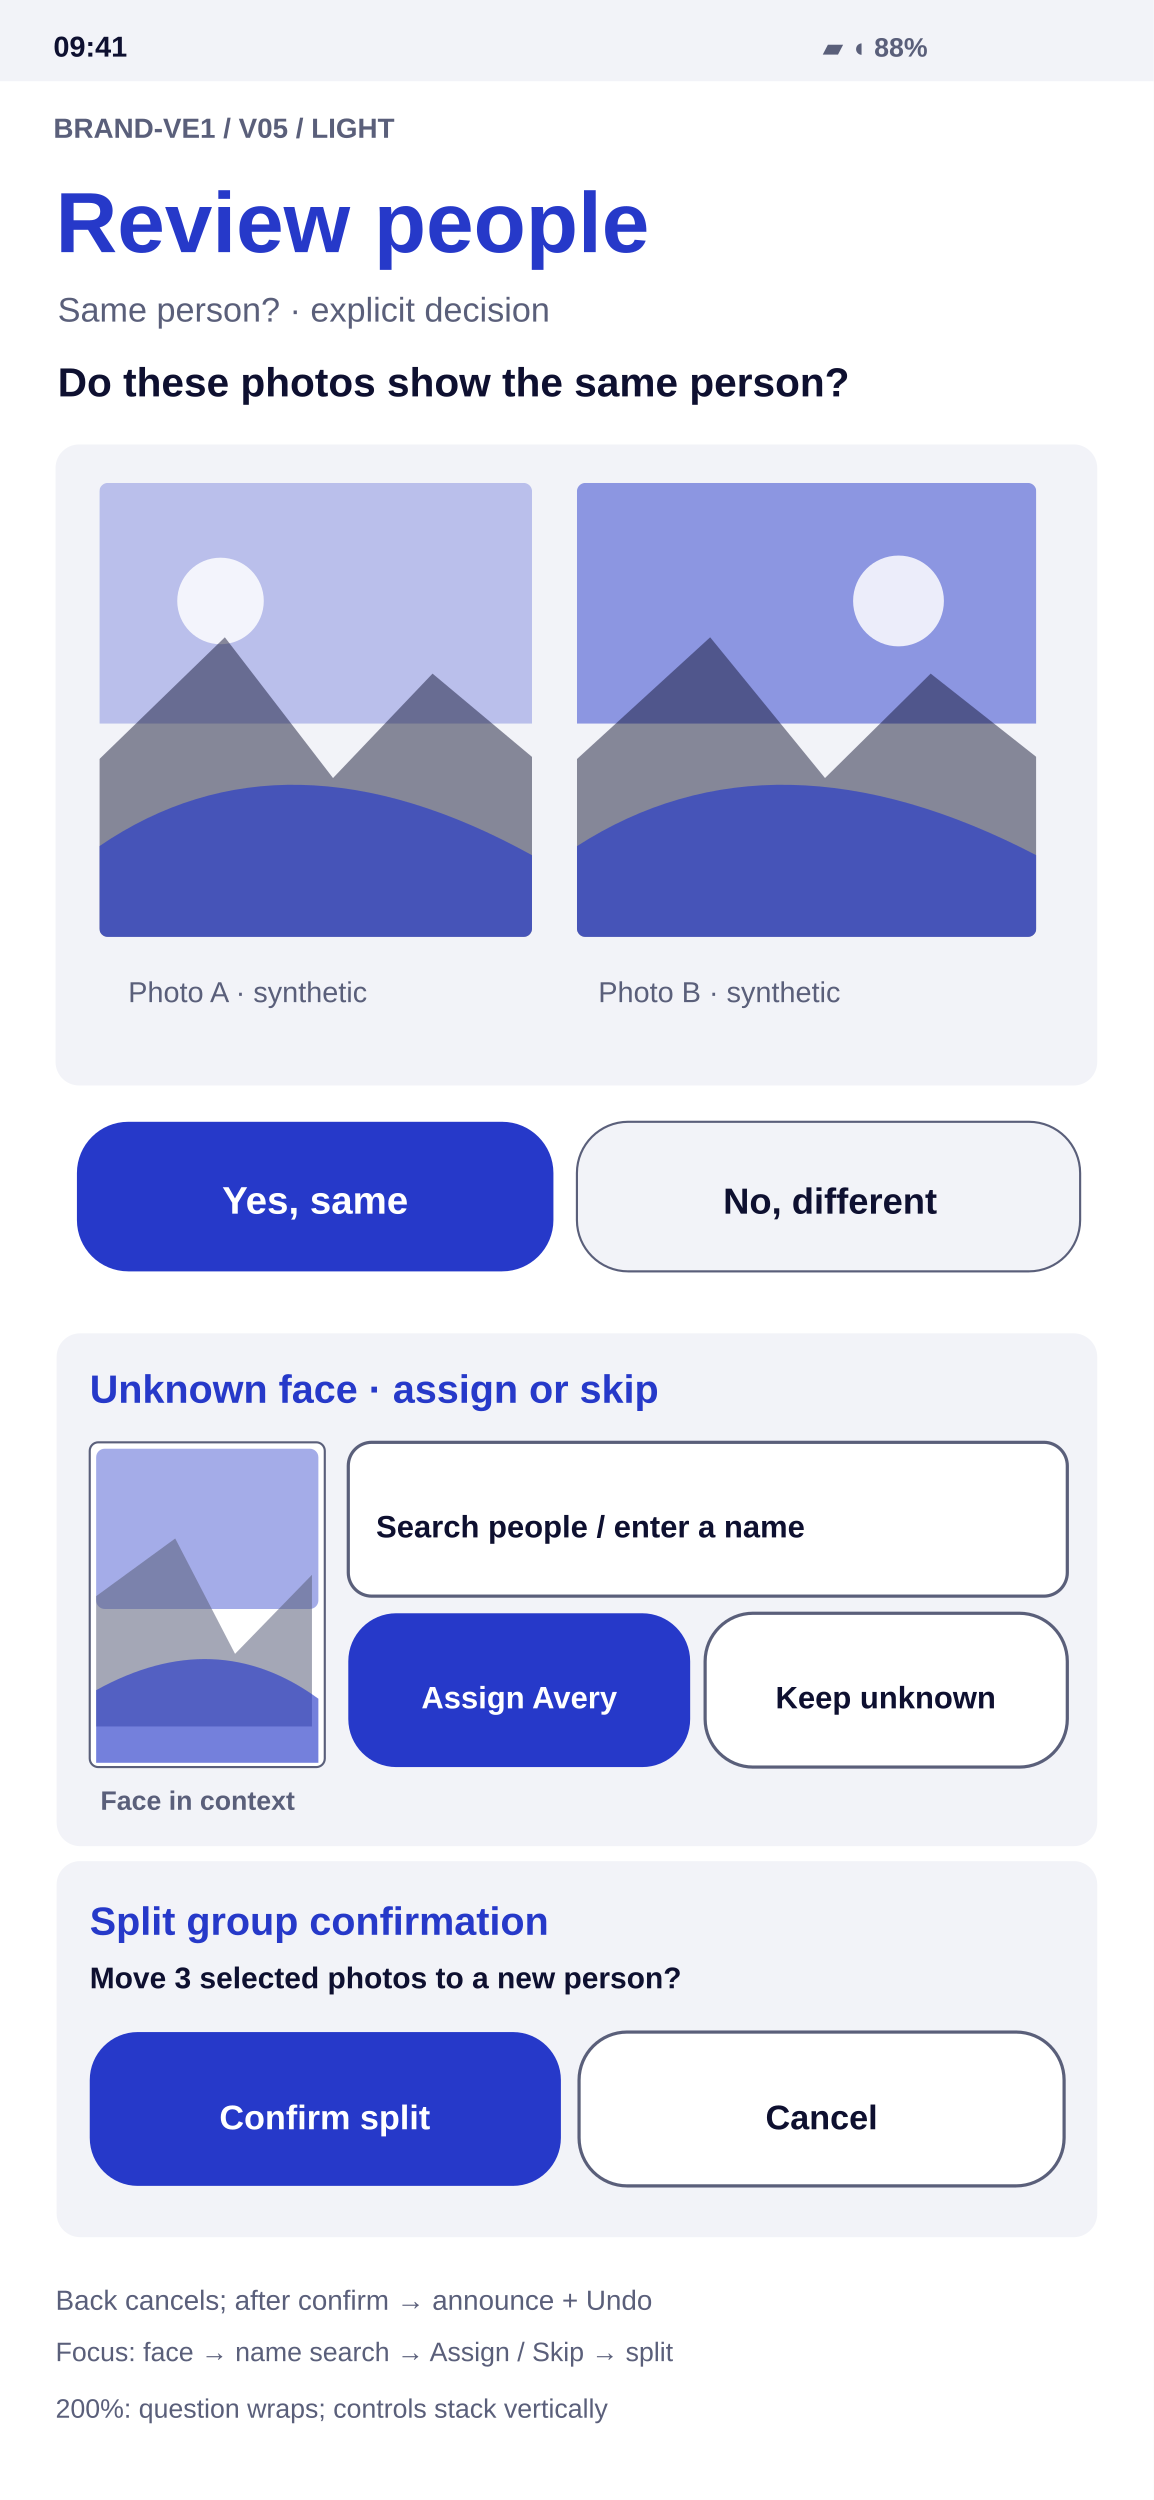
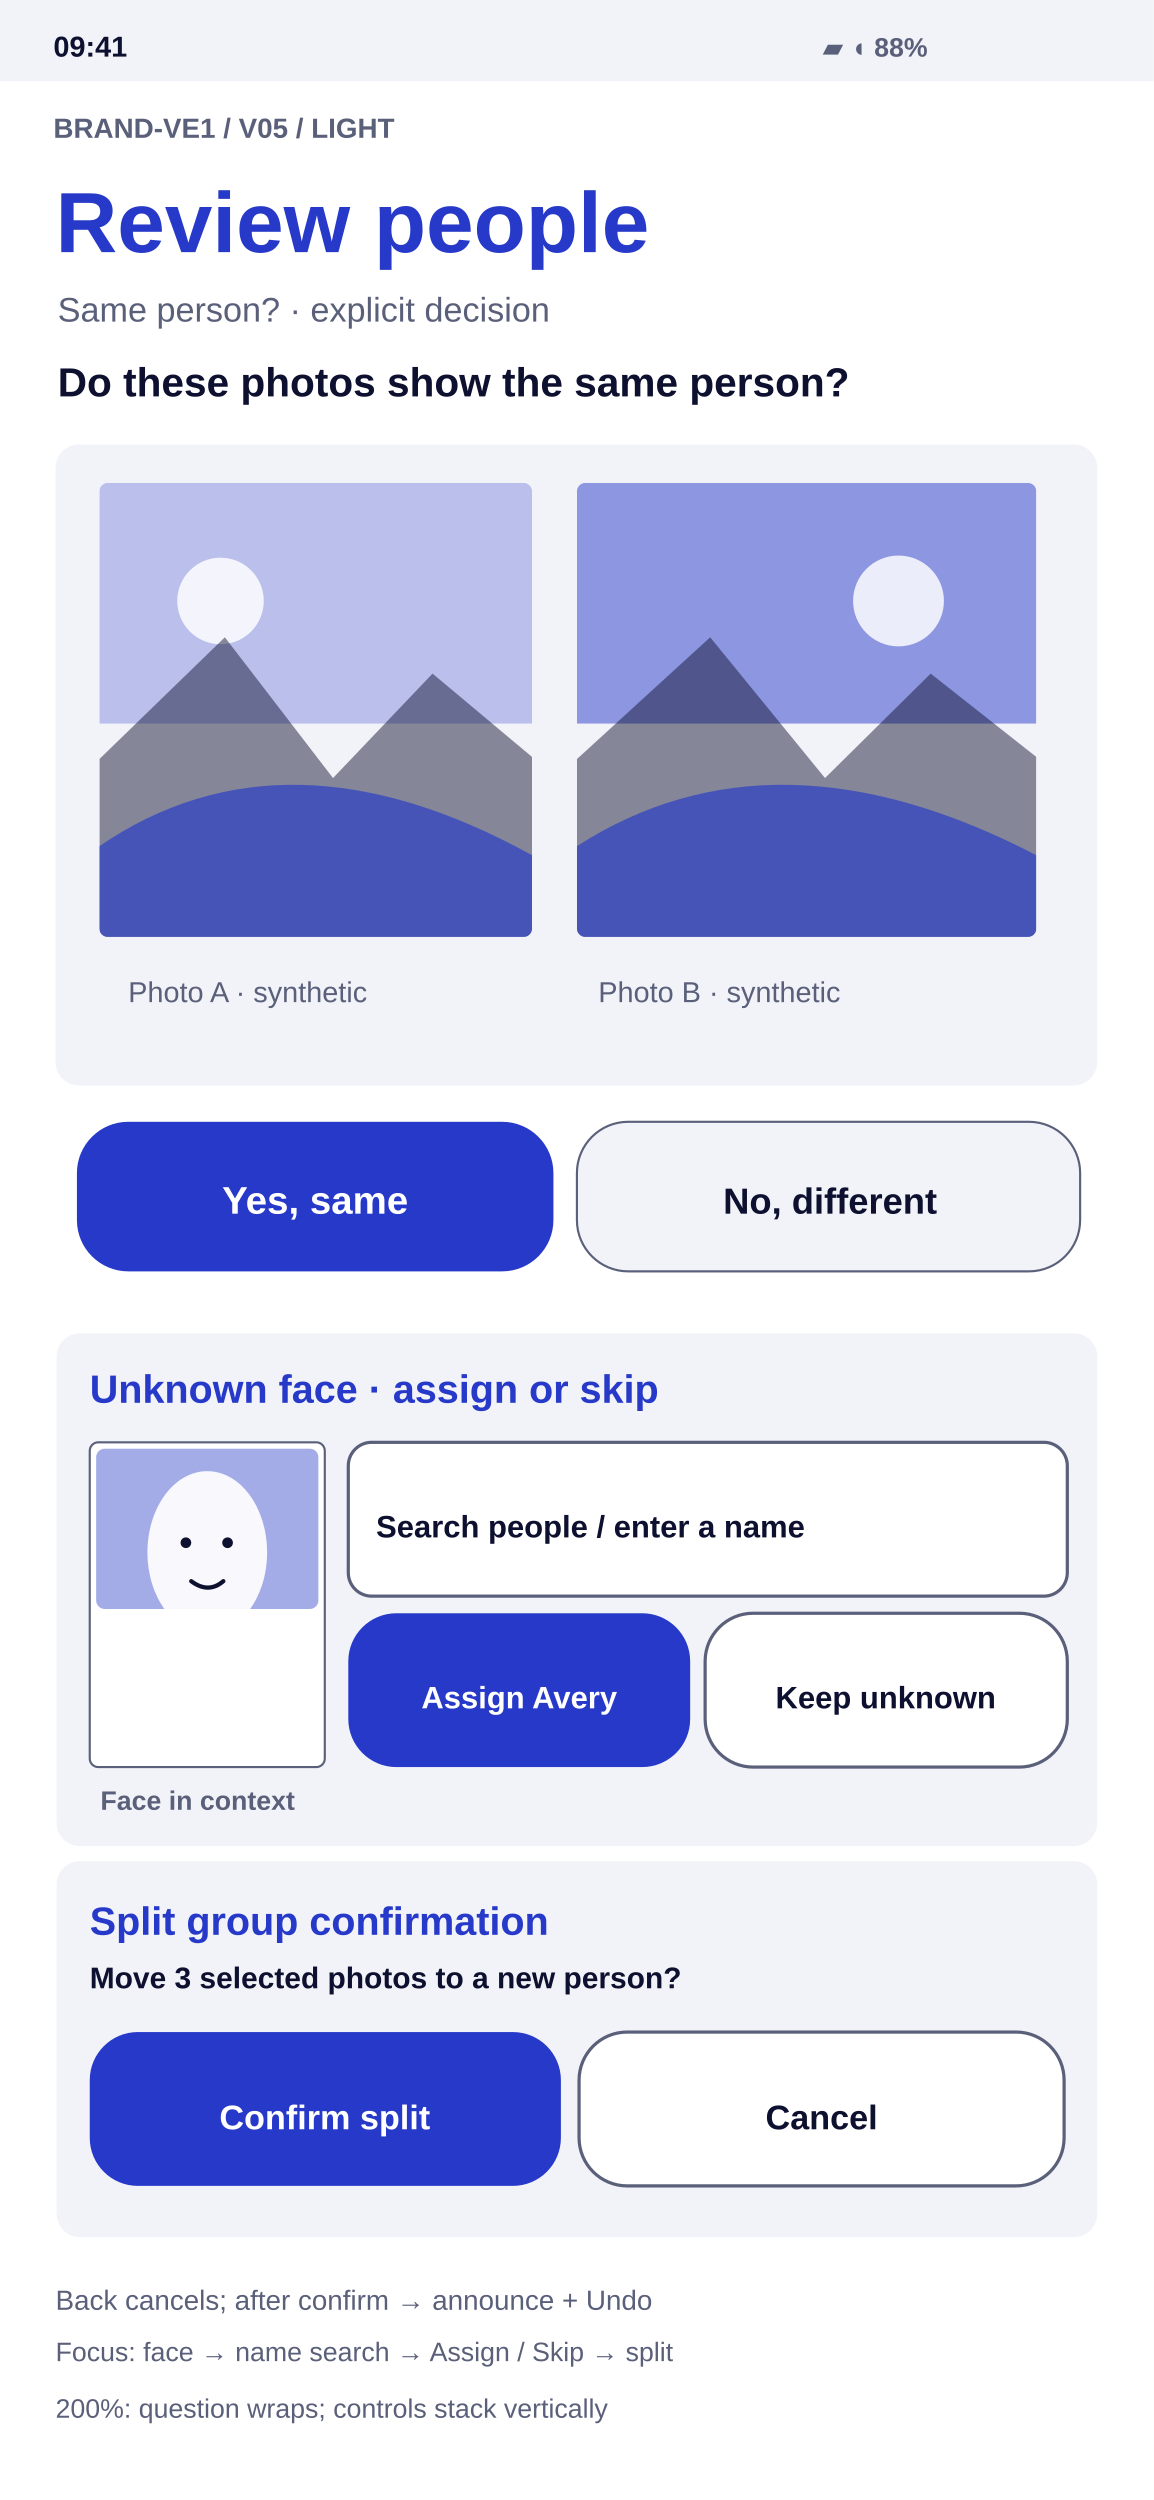
<svg xmlns="http://www.w3.org/2000/svg" width="1080" height="2340" viewBox="0 0 1080 2340" role="img" aria-labelledby="title desc">
  <rect x="0" y="0" width="1080" height="2340" rx="0" fill="#FFFFFF" />
  <rect x="0" y="0" width="1080" height="76" rx="0" fill="#F2F3F8" />
  <text x="50" y="53" font-family="Funnel Sans,Arial,sans-serif" font-size="27" font-weight="600" fill="#0E1030">09:41</text>
  <text x="770" y="53" font-family="Funnel Sans,Arial,sans-serif" font-size="25" font-weight="600" fill="#5A5F7A">▰  ◖  88%</text>
  <text x="50" y="129" font-family="Funnel Sans,Arial,sans-serif" font-size="26" font-weight="600" fill="#5A5F7A">BRAND-VE1 / V05 / LIGHT</text>
  <text x="52" y="236" font-family="Funnel Display,Arial,sans-serif" font-size="80" font-weight="700" fill="#2639C9">Review people</text>
  <text x="54" y="301" font-family="Funnel Sans,Arial,sans-serif" font-size="32" font-weight="400" fill="#5A5F7A">Same person? · explicit decision</text>
  <text x="54" y="371" font-family="Funnel Sans,Arial,sans-serif" font-size="38" font-weight="600" fill="#0E1030">Do these photos show the same person?</text>
  <rect x="52" y="416" width="975" height="600" rx="22" fill="#F2F3F8" />
  <rect x="93" y="452" width="405" height="425" rx="8" fill="#F2F3F8" />
  <clipPath id="pic700">
    <rect x="93" y="452" width="405" height="425" rx="8" />
  </clipPath>
  <g clip-path="url(#pic700)">
    <rect x="93" y="452" width="405" height="225.25" rx="0" fill="#2639C9" opacity=".28" />
    <circle cx="206.4" cy="562.5" r="40.5" fill="#FFFFFF" opacity=".83" />
    <path d="M93 877 L93 710.5 L210.45 596.5 L311.7 728.25 L404.85 630.5 L498 708.5 L498 877 Z" fill="#0E1030" opacity=".48" />
    <path d="M93 877 L93 792 Q267.15 673 498 800.5 L498 877 Z" fill="#2639C9" opacity=".66" />
  </g>
  <rect x="540" y="452" width="430" height="425" rx="8" fill="#F2F3F8" />
  <clipPath id="pic701">
    <rect x="540" y="452" width="430" height="425" rx="8" />
  </clipPath>
  <g clip-path="url(#pic701)">
    <rect x="540" y="452" width="430" height="225.25" rx="0" fill="#2639C9" opacity=".50" />
    <circle cx="841" cy="562.5" r="42.5" fill="#FFFFFF" opacity=".83" />
    <path d="M540 877 L540 710.5 L664.7 596.5 L772.2 728.25 L871.1 630.5 L970 708.5 L970 877 Z" fill="#0E1030" opacity=".48" />
    <path d="M540 877 L540 792 Q724.9 673 970 800.5 L970 877 Z" fill="#2639C9" opacity=".66" />
  </g>
  <text x="120" y="938" font-family="Funnel Sans,Arial,sans-serif" font-size="27" font-weight="400" fill="#5A5F7A">Photo A · synthetic</text>
  <text x="560" y="938" font-family="Funnel Sans,Arial,sans-serif" font-size="27" font-weight="400" fill="#5A5F7A">Photo B · synthetic</text>
  <rect x="72" y="1050" width="446" height="140" rx="48" fill="#2639C9" />
  <text x="295" y="1136" font-family="Funnel Sans,Arial,sans-serif" font-size="36" font-weight="650" fill="#FFFFFF" text-anchor="middle">Yes, same</text>
  <rect x="540" y="1050" width="471" height="140" rx="48" fill="#F2F3F8" stroke="#5A5F7A" stroke-width="2" />
  <text x="777" y="1136" font-family="Funnel Sans,Arial,sans-serif" font-size="34" font-weight="650" fill="#0E1030" text-anchor="middle">No, different</text>
  <rect x="53" y="1248" width="974" height="480" rx="22" fill="#F2F3F8" />
  <text x="84" y="1313" font-family="Funnel Sans,Arial,sans-serif" font-size="37" font-weight="600" fill="#2639C9">Unknown face · assign or skip</text>
  <rect x="84" y="1350" width="220" height="304" rx="8" fill="#FFFFFF" stroke="#5A5F7A" stroke-width="2" />
  <rect x="90" y="1356" width="208" height="150" rx="8" fill="#2639C9" opacity=".42" />
-   <path d="M90 1616 L90 1494 L164 1440 L220 1548 L292 1474 L292 1616 Z" fill="#5A5F7A" opacity=".55" />
-   <path d="M90 1650 L90 1582 Q202 1520 298 1590 L298 1650 Z" fill="#2639C9" opacity=".64" />
+   <path d="M104 1646 Q112 1550 192 1540 Q279 1540 287 1646 Z" fill="#FFFFFF" opacity=".72" />
+   <ellipse cx="194" cy="1453" rx="56" ry="76" fill="#FFFFFF" opacity=".92" />
+   <circle cx="174" cy="1444" r="5" fill="#0E1030" />
+   <circle cx="213" cy="1444" r="5" fill="#0E1030" />
+   <path d="M179 1480 Q195 1492 209 1480" stroke="#0E1030" stroke-width="4" fill="none" stroke-linecap="round" />
  <text x="94" y="1694" font-family="Funnel Sans,Arial,sans-serif" font-size="25" font-weight="600" fill="#5A5F7A">Face in context</text>
  <rect x="326" y="1350" width="673" height="144" rx="22" fill="#FFFFFF" stroke="#5A5F7A" stroke-width="3" />
  <text x="352" y="1439" font-family="Funnel Sans,Arial,sans-serif" font-size="29" font-weight="600" fill="#0E1030">Search people / enter a name</text>
  <rect x="326" y="1510" width="320" height="144" rx="45" fill="#2639C9" />
  <text x="486" y="1599" font-family="Funnel Sans,Arial,sans-serif" font-size="29" font-weight="600" fill="#FFFFFF" text-anchor="middle">Assign Avery</text>
  <rect x="660" y="1510" width="339" height="144" rx="45" fill="#FFFFFF" stroke="#5A5F7A" stroke-width="3" />
  <text x="829" y="1599" font-family="Funnel Sans,Arial,sans-serif" font-size="29" font-weight="600" fill="#0E1030" text-anchor="middle">Keep unknown</text>
  <rect x="53" y="1742" width="974" height="352" rx="22" fill="#F2F3F8" />
  <text x="84" y="1811" font-family="Funnel Sans,Arial,sans-serif" font-size="37" font-weight="600" fill="#2639C9">Split group confirmation</text>
  <text x="84" y="1861" font-family="Funnel Sans,Arial,sans-serif" font-size="28" font-weight="600" fill="#0E1030">Move 3 selected photos to a new person?</text>
  <rect x="84" y="1902" width="441" height="144" rx="45" fill="#2639C9" />
  <text x="304" y="1993" font-family="Funnel Sans,Arial,sans-serif" font-size="32" font-weight="600" fill="#FFFFFF" text-anchor="middle">Confirm split</text>
  <rect x="542" y="1902" width="454" height="144" rx="45" fill="#FFFFFF" stroke="#5A5F7A" stroke-width="3" />
  <text x="769" y="1993" font-family="Funnel Sans,Arial,sans-serif" font-size="32" font-weight="600" fill="#0E1030" text-anchor="middle">Cancel</text>
  <text x="52" y="2162" font-family="Funnel Sans,Arial,sans-serif" font-size="26" font-weight="400" fill="#5A5F7A">Back cancels; after confirm → announce + Undo</text>
  <text x="52" y="2210" font-family="Funnel Sans,Arial,sans-serif" font-size="25" font-weight="400" fill="#5A5F7A">Focus: face → name search → Assign / Skip → split</text>
  <text x="52" y="2263" font-family="Funnel Sans,Arial,sans-serif" font-size="25" font-weight="400" fill="#5A5F7A">200%: question wraps; controls stack vertically</text>
</svg>
